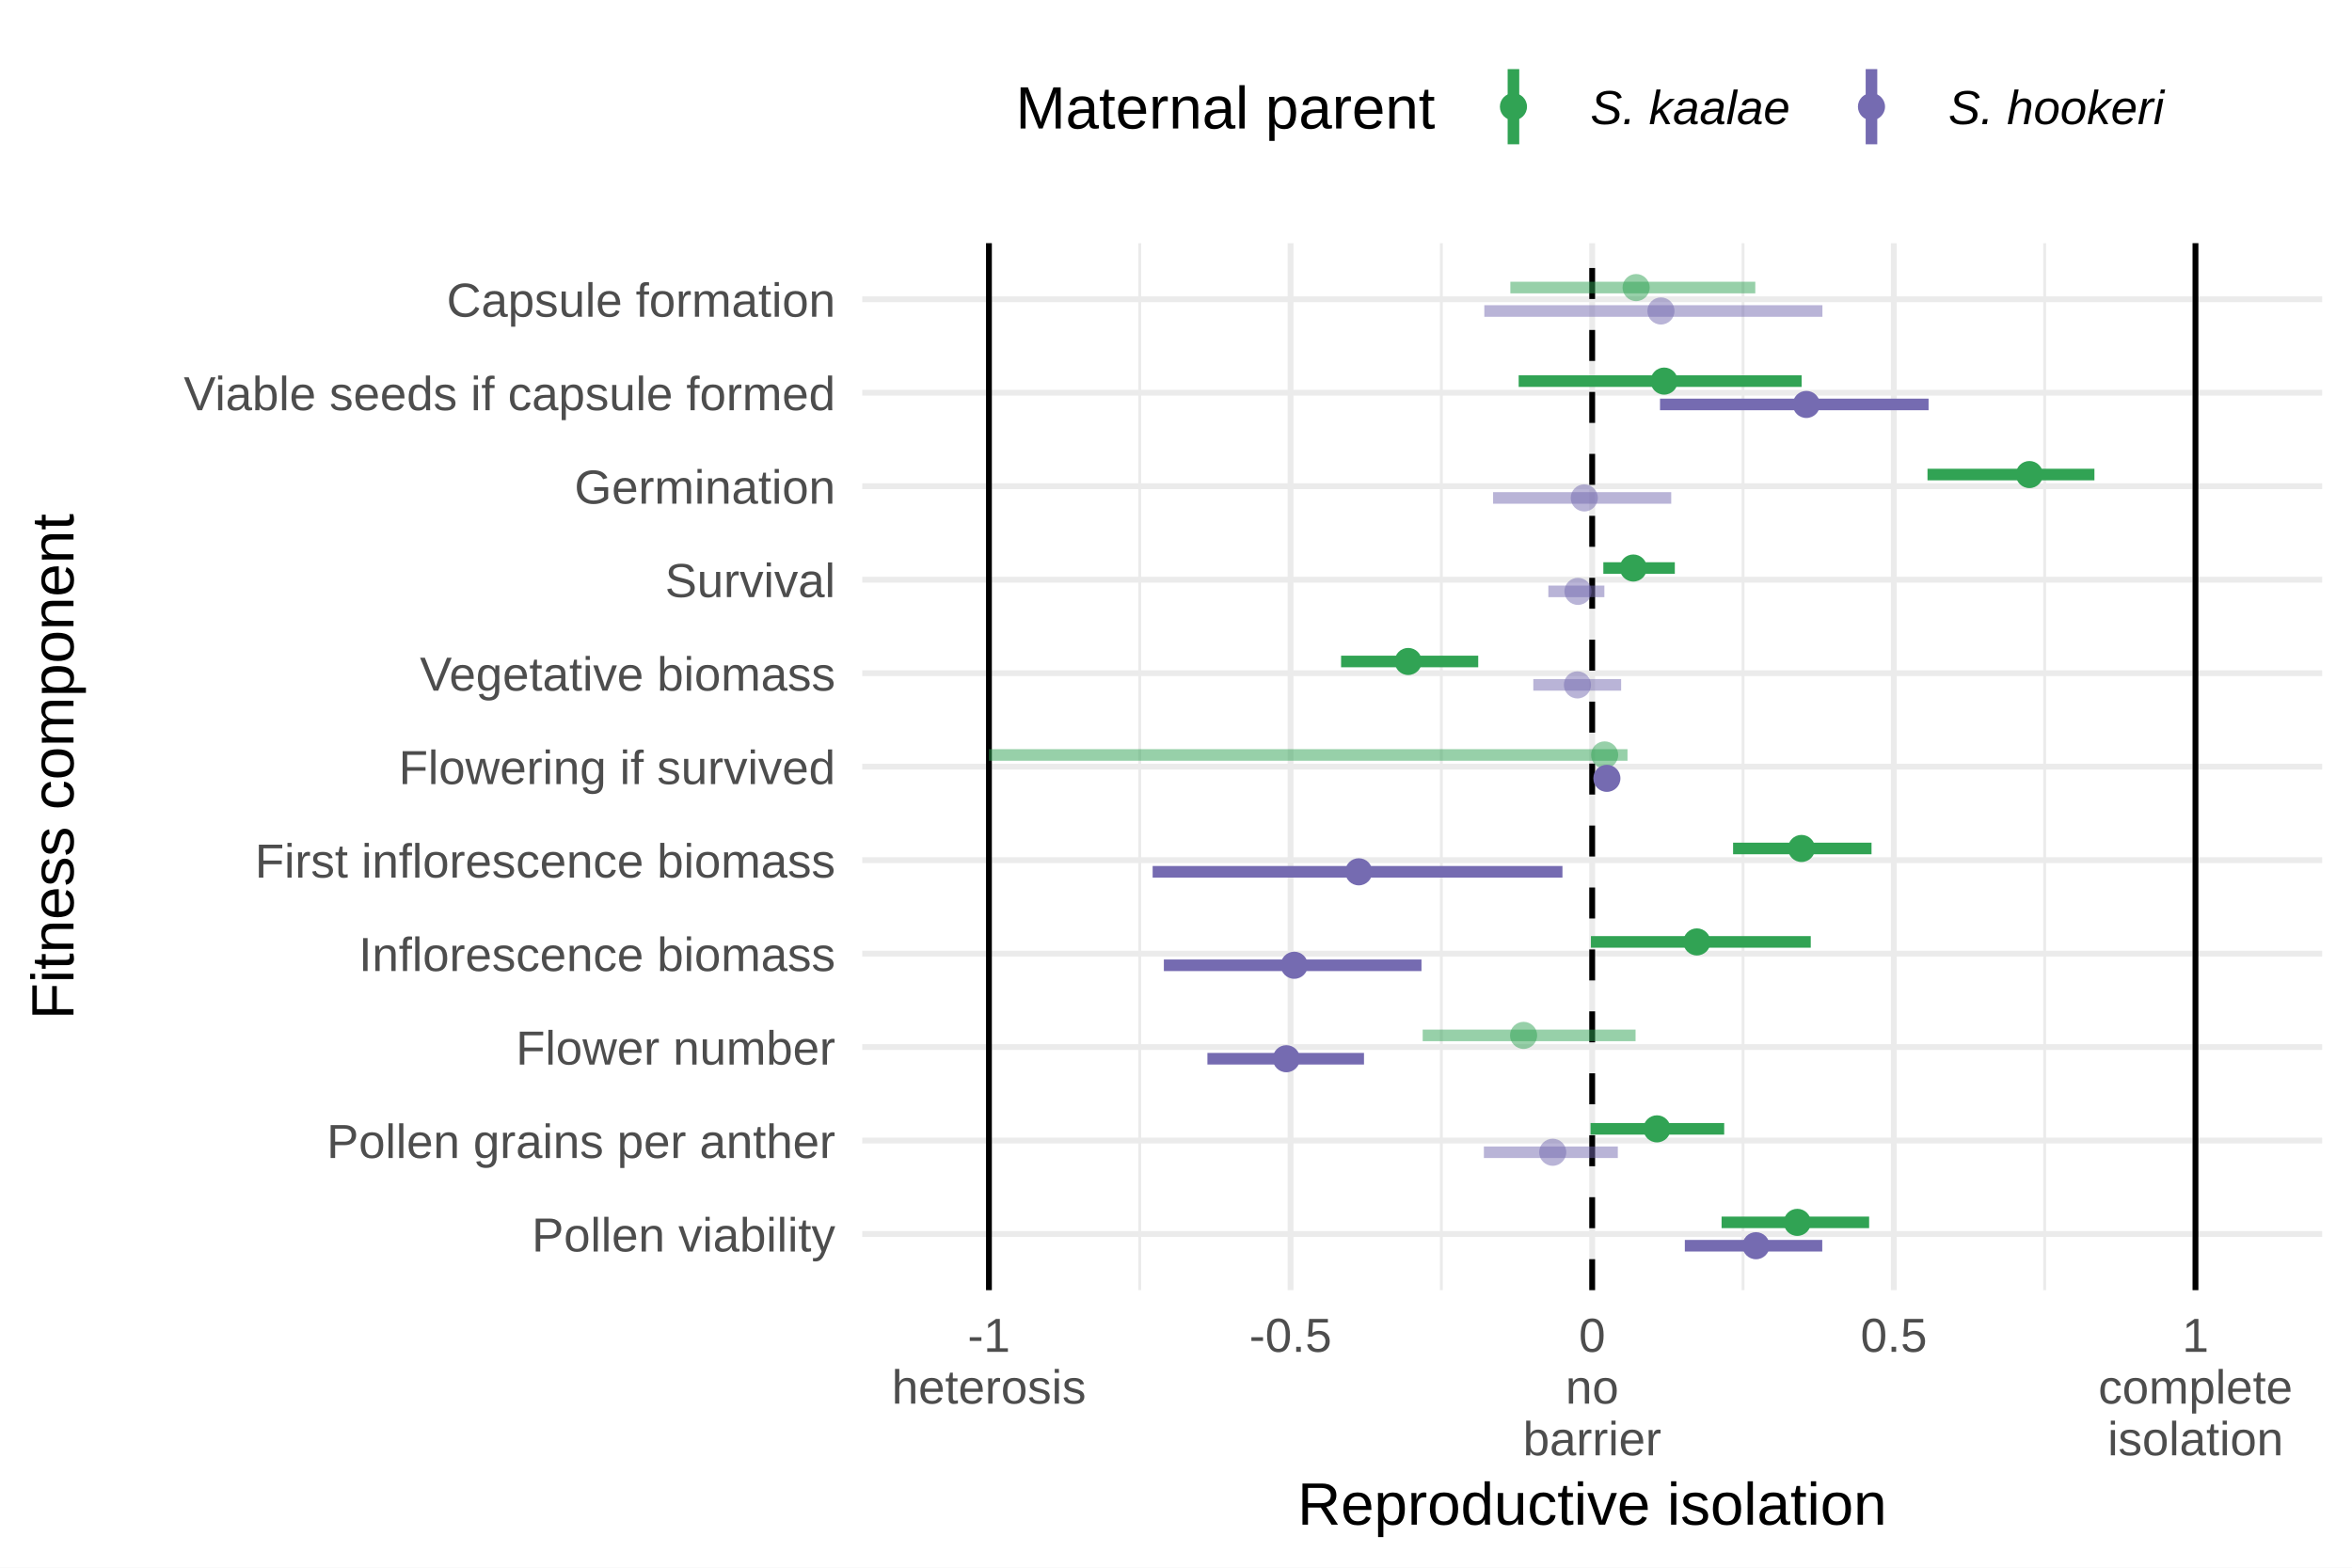
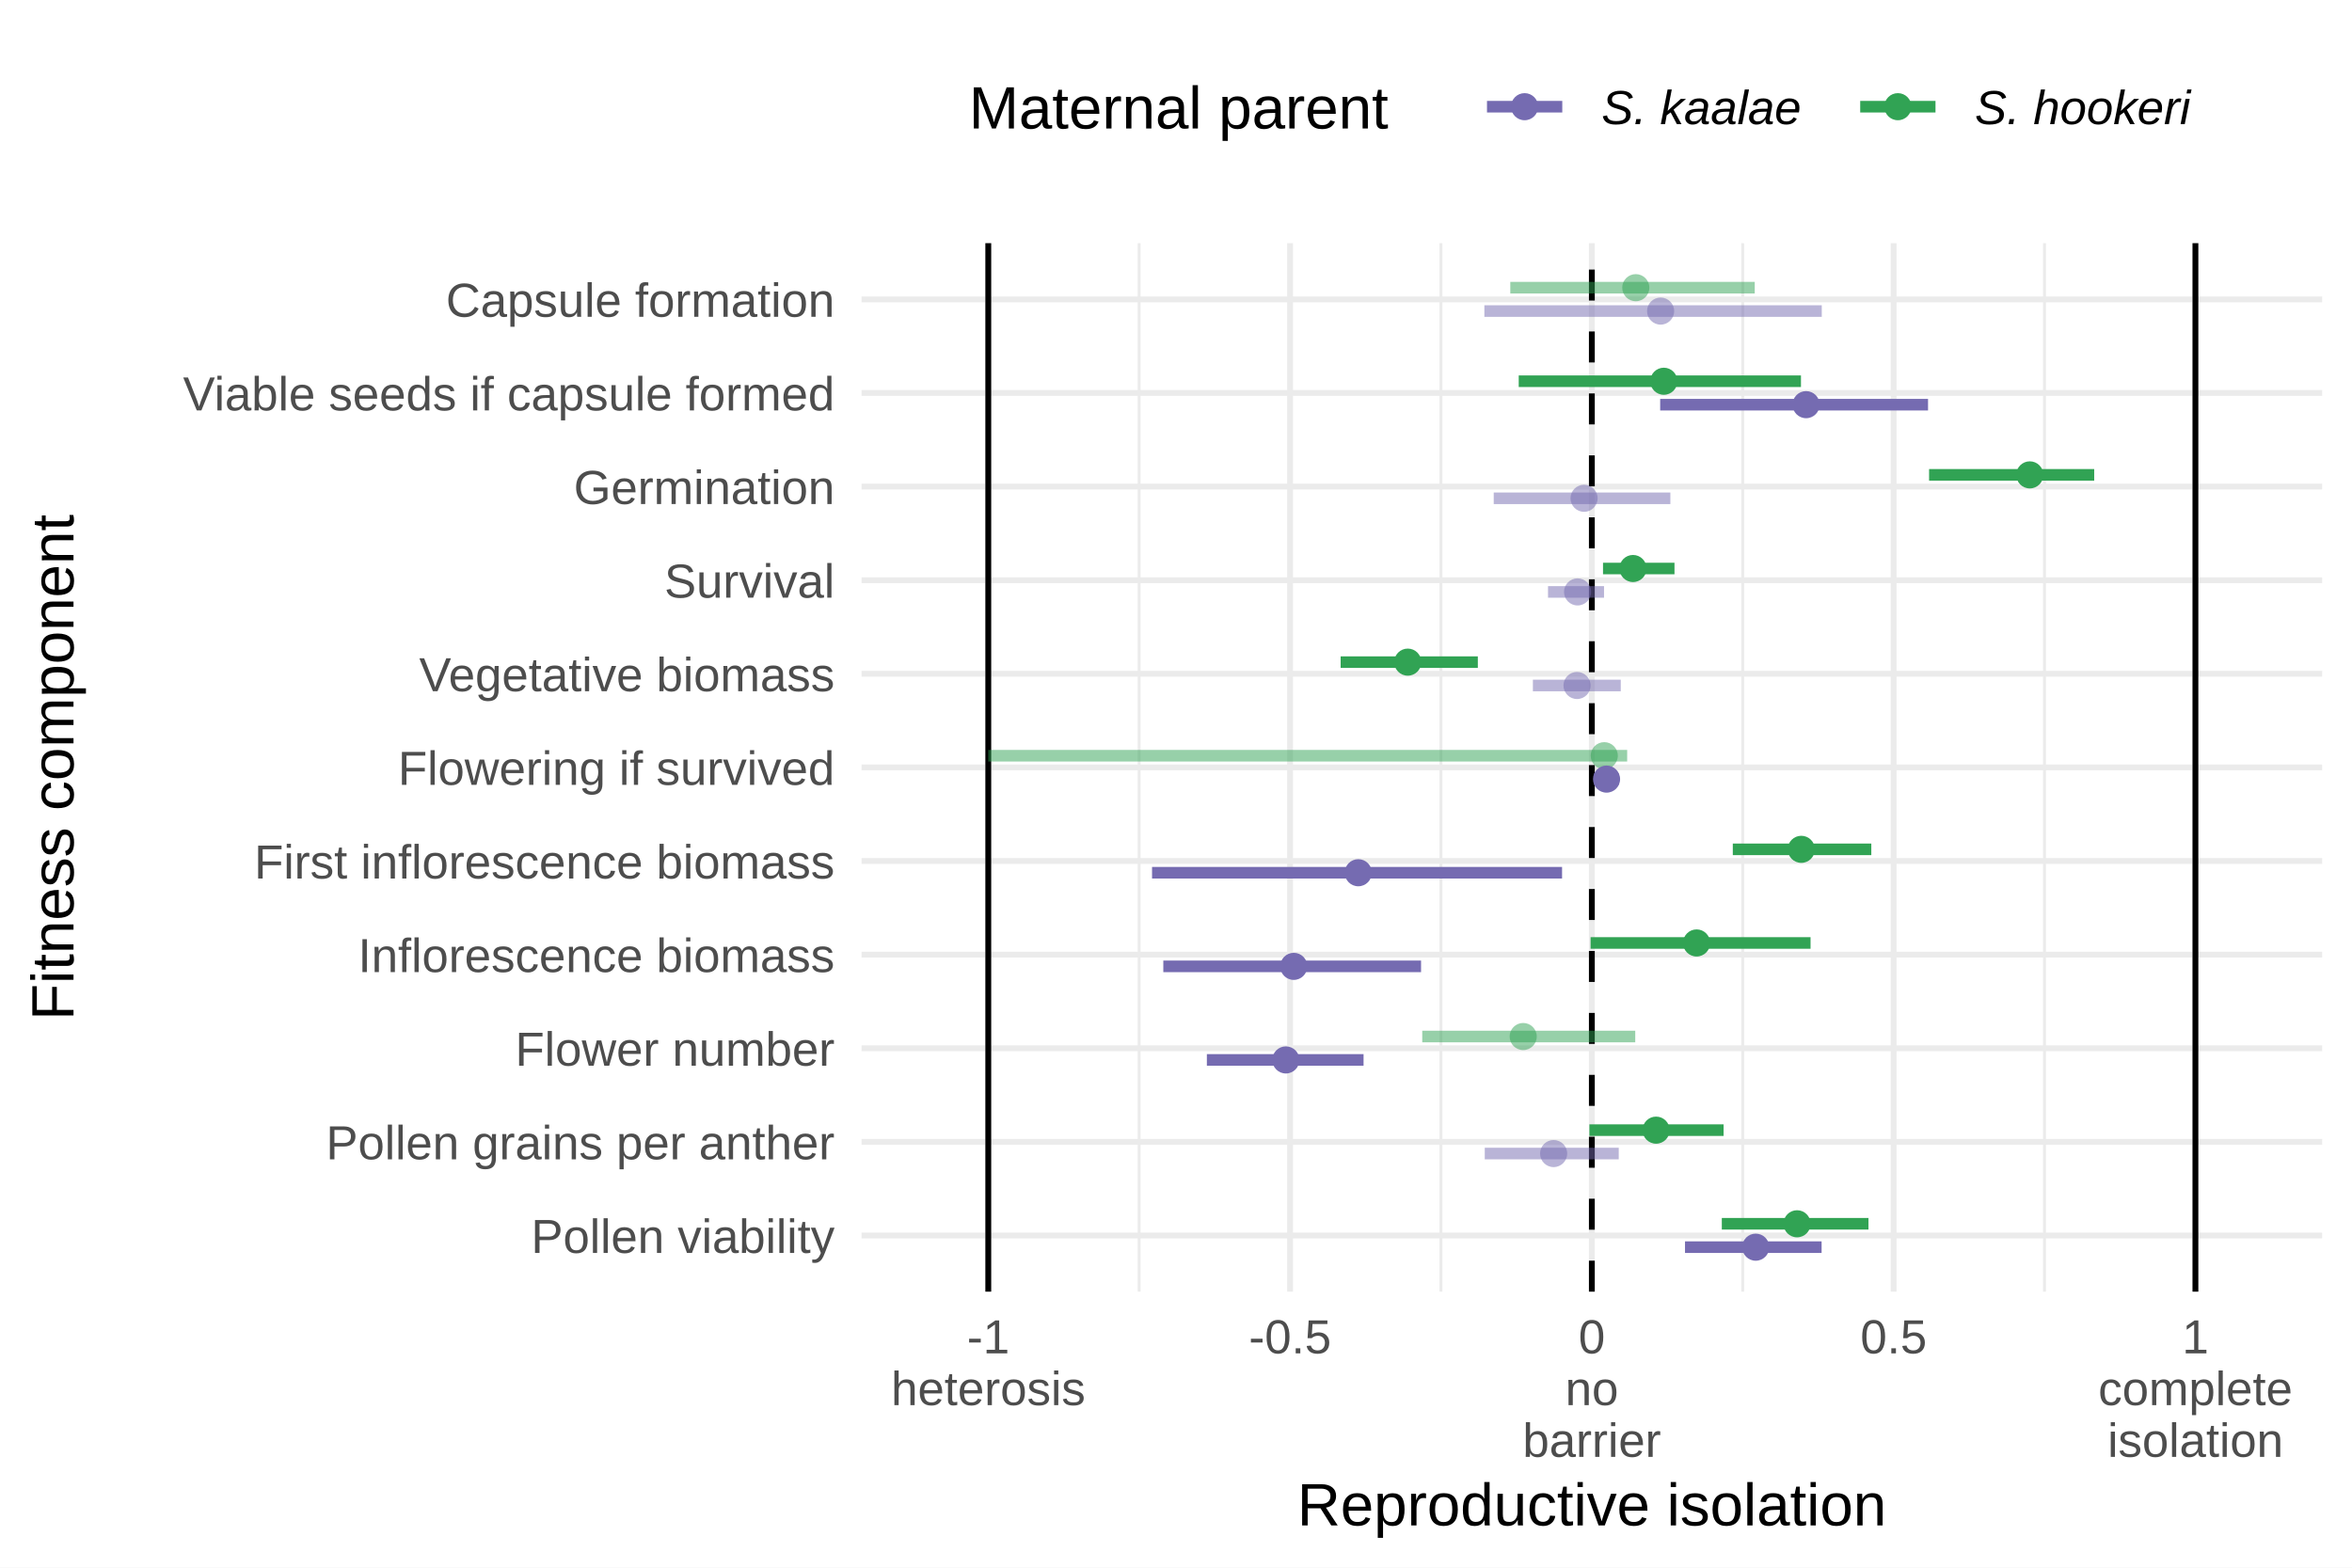
<svg xmlns="http://www.w3.org/2000/svg" class="svglite" width="432.00pt" height="288.00pt" viewBox="0 0 432.00 288.00">
  <defs>
    <style type="text/css">
    .svglite line, .svglite polyline, .svglite polygon, .svglite path, .svglite rect, .svglite circle {
      fill: none;
      stroke: #000000;
      stroke-linecap: round;
      stroke-linejoin: round;
      stroke-miterlimit: 10.00;
+     }
+     .svglite text {
+       white-space: pre;
    }
  </style>
  </defs>
  <rect width="100%" height="100%" style="stroke: none; fill: #FFFFFF;" />
  <defs>
    <clipPath id="cpMC4wMHw0MzIuMDB8MC4wMHwyODguMDA=">
      <rect x="0.00" y="0.00" width="432.00" height="288.00" />
    </clipPath>
  </defs>
  <g clip-path="url(#cpMC4wMHw0MzIuMDB8MC4wMHwyODguMDA=)">
</g>
  <defs>
-     <clipPath id="cpMTU4LjM3fDQyNi41Mnw0NC42OHwyMzcuMDE=">
-       <rect x="158.37" y="44.68" width="268.15" height="192.33" />
+     <clipPath id="cpMTU4LjI0fDQyNi41Mnw0NC42OHwyMzcuMjk=">
+       <rect x="158.24" y="44.68" width="268.28" height="192.61" />
    </clipPath>
  </defs>
-   <g clip-path="url(#cpMTU4LjM3fDQyNi41Mnw0NC42OHwyMzcuMDE=)">
-     <polyline points="209.34,237.01 209.34,44.68 " style="stroke-width: 0.53; stroke: #EBEBEB; stroke-linecap: butt;" />
-     <polyline points="264.74,237.01 264.74,44.68 " style="stroke-width: 0.53; stroke: #EBEBEB; stroke-linecap: butt;" />
-     <polyline points="320.15,237.01 320.15,44.68 " style="stroke-width: 0.53; stroke: #EBEBEB; stroke-linecap: butt;" />
-     <polyline points="375.55,237.01 375.55,44.68 " style="stroke-width: 0.53; stroke: #EBEBEB; stroke-linecap: butt;" />
-     <polyline points="158.37,226.70 426.52,226.70 " style="stroke-width: 1.07; stroke: #EBEBEB; stroke-linecap: butt;" />
-     <polyline points="158.37,209.53 426.52,209.53 " style="stroke-width: 1.07; stroke: #EBEBEB; stroke-linecap: butt;" />
-     <polyline points="158.37,192.36 426.52,192.36 " style="stroke-width: 1.07; stroke: #EBEBEB; stroke-linecap: butt;" />
-     <polyline points="158.37,175.19 426.52,175.19 " style="stroke-width: 1.07; stroke: #EBEBEB; stroke-linecap: butt;" />
-     <polyline points="158.37,158.01 426.52,158.01 " style="stroke-width: 1.07; stroke: #EBEBEB; stroke-linecap: butt;" />
-     <polyline points="158.37,140.84 426.52,140.84 " style="stroke-width: 1.07; stroke: #EBEBEB; stroke-linecap: butt;" />
-     <polyline points="158.37,123.67 426.52,123.67 " style="stroke-width: 1.07; stroke: #EBEBEB; stroke-linecap: butt;" />
-     <polyline points="158.37,106.50 426.52,106.50 " style="stroke-width: 1.07; stroke: #EBEBEB; stroke-linecap: butt;" />
-     <polyline points="158.37,89.32 426.52,89.32 " style="stroke-width: 1.07; stroke: #EBEBEB; stroke-linecap: butt;" />
-     <polyline points="158.37,72.15 426.52,72.15 " style="stroke-width: 1.07; stroke: #EBEBEB; stroke-linecap: butt;" />
-     <polyline points="158.37,54.98 426.52,54.98 " style="stroke-width: 1.07; stroke: #EBEBEB; stroke-linecap: butt;" />
-     <polyline points="181.64,237.01 181.64,44.68 " style="stroke-width: 1.07; stroke: #EBEBEB; stroke-linecap: butt;" />
-     <polyline points="237.04,237.01 237.04,44.68 " style="stroke-width: 1.07; stroke: #EBEBEB; stroke-linecap: butt;" />
-     <polyline points="292.44,237.01 292.44,44.68 " style="stroke-width: 1.07; stroke: #EBEBEB; stroke-linecap: butt;" />
-     <polyline points="347.85,237.01 347.85,44.68 " style="stroke-width: 1.07; stroke: #EBEBEB; stroke-linecap: butt;" />
-     <polyline points="403.25,237.01 403.25,44.68 " style="stroke-width: 1.07; stroke: #EBEBEB; stroke-linecap: butt;" />
-     <line x1="292.44" y1="237.01" x2="292.44" y2="44.68" style="stroke-width: 1.07; stroke-dasharray: 5.69,5.69; stroke-linecap: butt;" />
-     <line x1="181.64" y1="237.01" x2="181.64" y2="44.68" style="stroke-width: 1.07; stroke-linecap: butt;" />
-     <line x1="403.25" y1="237.01" x2="403.25" y2="44.68" style="stroke-width: 1.07; stroke-linecap: butt;" />
-     <line x1="277.41" y1="52.83" x2="322.40" y2="52.83" style="stroke-width: 2.13; stroke: #31A354; stroke-opacity: 0.50; stroke-linecap: butt;" />
-     <line x1="272.63" y1="57.13" x2="334.73" y2="57.13" style="stroke-width: 2.13; stroke: #756BB1; stroke-opacity: 0.50; stroke-linecap: butt;" />
-     <line x1="278.94" y1="70.01" x2="330.91" y2="70.01" style="stroke-width: 2.13; stroke: #31A354; stroke-linecap: butt;" />
-     <line x1="304.90" y1="74.30" x2="354.23" y2="74.30" style="stroke-width: 2.13; stroke: #756BB1; stroke-linecap: butt;" />
-     <line x1="354.03" y1="87.18" x2="384.69" y2="87.18" style="stroke-width: 2.13; stroke: #31A354; stroke-linecap: butt;" />
-     <line x1="274.24" y1="91.47" x2="306.96" y2="91.47" style="stroke-width: 2.13; stroke: #756BB1; stroke-opacity: 0.50; stroke-linecap: butt;" />
-     <line x1="294.49" y1="104.35" x2="307.62" y2="104.35" style="stroke-width: 2.13; stroke: #31A354; stroke-linecap: butt;" />
-     <line x1="284.39" y1="108.64" x2="294.68" y2="108.64" style="stroke-width: 2.13; stroke: #756BB1; stroke-opacity: 0.50; stroke-linecap: butt;" />
-     <line x1="246.32" y1="121.52" x2="271.51" y2="121.52" style="stroke-width: 2.13; stroke: #31A354; stroke-linecap: butt;" />
-     <line x1="281.63" y1="125.82" x2="297.76" y2="125.82" style="stroke-width: 2.13; stroke: #756BB1; stroke-opacity: 0.50; stroke-linecap: butt;" />
-     <line x1="181.64" y1="138.69" x2="298.93" y2="138.69" style="stroke-width: 2.13; stroke: #31A354; stroke-opacity: 0.50; stroke-linecap: butt;" />
-     <line x1="292.87" y1="142.99" x2="297.39" y2="142.99" style="stroke-width: 2.13; stroke: #756BB1; stroke-linecap: butt;" />
-     <line x1="318.32" y1="155.87" x2="343.75" y2="155.87" style="stroke-width: 2.13; stroke: #31A354; stroke-linecap: butt;" />
-     <line x1="211.71" y1="160.16" x2="286.98" y2="160.16" style="stroke-width: 2.13; stroke: #756BB1; stroke-linecap: butt;" />
-     <line x1="292.21" y1="173.04" x2="332.59" y2="173.04" style="stroke-width: 2.13; stroke: #31A354; stroke-linecap: butt;" />
-     <line x1="213.77" y1="177.33" x2="261.09" y2="177.33" style="stroke-width: 2.13; stroke: #756BB1; stroke-linecap: butt;" />
-     <line x1="261.31" y1="190.21" x2="300.41" y2="190.21" style="stroke-width: 2.13; stroke: #31A354; stroke-opacity: 0.50; stroke-linecap: butt;" />
-     <line x1="221.77" y1="194.50" x2="250.53" y2="194.50" style="stroke-width: 2.13; stroke: #756BB1; stroke-linecap: butt;" />
-     <line x1="292.14" y1="207.38" x2="316.69" y2="207.38" style="stroke-width: 2.13; stroke: #31A354; stroke-linecap: butt;" />
-     <line x1="272.55" y1="211.68" x2="297.15" y2="211.68" style="stroke-width: 2.13; stroke: #756BB1; stroke-opacity: 0.50; stroke-linecap: butt;" />
-     <line x1="316.21" y1="224.56" x2="343.31" y2="224.56" style="stroke-width: 2.13; stroke: #31A354; stroke-linecap: butt;" />
-     <line x1="309.46" y1="228.85" x2="334.70" y2="228.85" style="stroke-width: 2.13; stroke: #756BB1; stroke-linecap: butt;" />
-     <circle cx="300.51" cy="52.83" r="2.49" style="stroke-width: 0.71; stroke: none; fill: #31A354; fill-opacity: 0.50;" />
-     <circle cx="305.07" cy="57.13" r="2.49" style="stroke-width: 0.71; stroke: none; fill: #756BB1; fill-opacity: 0.50;" />
-     <circle cx="305.66" cy="70.01" r="2.49" style="stroke-width: 0.71; stroke: none; fill: #31A354;" />
-     <circle cx="331.78" cy="74.30" r="2.49" style="stroke-width: 0.71; stroke: none; fill: #756BB1;" />
-     <circle cx="372.75" cy="87.18" r="2.49" style="stroke-width: 0.71; stroke: none; fill: #31A354;" />
-     <circle cx="290.99" cy="91.47" r="2.49" style="stroke-width: 0.71; stroke: none; fill: #756BB1; fill-opacity: 0.50;" />
-     <circle cx="300.00" cy="104.35" r="2.49" style="stroke-width: 0.71; stroke: none; fill: #31A354;" />
-     <circle cx="289.83" cy="108.64" r="2.49" style="stroke-width: 0.71; stroke: none; fill: #756BB1; fill-opacity: 0.50;" />
-     <circle cx="258.65" cy="121.52" r="2.49" style="stroke-width: 0.71; stroke: none; fill: #31A354;" />
-     <circle cx="289.73" cy="125.82" r="2.49" style="stroke-width: 0.71; stroke: none; fill: #756BB1; fill-opacity: 0.50;" />
-     <circle cx="294.73" cy="138.69" r="2.49" style="stroke-width: 0.71; stroke: none; fill: #31A354; fill-opacity: 0.50;" />
-     <circle cx="295.14" cy="142.99" r="2.49" style="stroke-width: 0.71; stroke: none; fill: #756BB1;" />
-     <circle cx="330.89" cy="155.87" r="2.49" style="stroke-width: 0.71; stroke: none; fill: #31A354;" />
-     <circle cx="249.57" cy="160.16" r="2.49" style="stroke-width: 0.71; stroke: none; fill: #756BB1;" />
-     <circle cx="311.67" cy="173.04" r="2.49" style="stroke-width: 0.71; stroke: none; fill: #31A354;" />
-     <circle cx="237.72" cy="177.33" r="2.49" style="stroke-width: 0.71; stroke: none; fill: #756BB1;" />
-     <circle cx="279.84" cy="190.21" r="2.49" style="stroke-width: 0.71; stroke: none; fill: #31A354; fill-opacity: 0.50;" />
-     <circle cx="236.27" cy="194.50" r="2.49" style="stroke-width: 0.71; stroke: none; fill: #756BB1;" />
-     <circle cx="304.34" cy="207.38" r="2.49" style="stroke-width: 0.71; stroke: none; fill: #31A354;" />
-     <circle cx="285.19" cy="211.68" r="2.49" style="stroke-width: 0.71; stroke: none; fill: #756BB1; fill-opacity: 0.50;" />
-     <circle cx="330.12" cy="224.56" r="2.49" style="stroke-width: 0.71; stroke: none; fill: #31A354;" />
-     <circle cx="322.53" cy="228.85" r="2.49" style="stroke-width: 0.71; stroke: none; fill: #756BB1;" />
+   <g clip-path="url(#cpMTU4LjI0fDQyNi41Mnw0NC42OHwyMzcuMjk=)">
+     <polyline points="209.23,237.29 209.23,44.68 " style="stroke-width: 0.53; stroke: #EBEBEB; stroke-linecap: butt;" />
+     <polyline points="264.66,237.29 264.66,44.68 " style="stroke-width: 0.53; stroke: #EBEBEB; stroke-linecap: butt;" />
+     <polyline points="320.09,237.29 320.09,44.68 " style="stroke-width: 0.53; stroke: #EBEBEB; stroke-linecap: butt;" />
+     <polyline points="375.52,237.29 375.52,44.68 " style="stroke-width: 0.53; stroke: #EBEBEB; stroke-linecap: butt;" />
+     <polyline points="158.24,226.97 426.52,226.97 " style="stroke-width: 1.07; stroke: #EBEBEB; stroke-linecap: butt;" />
+     <polyline points="158.24,209.77 426.52,209.77 " style="stroke-width: 1.07; stroke: #EBEBEB; stroke-linecap: butt;" />
+     <polyline points="158.24,192.57 426.52,192.57 " style="stroke-width: 1.07; stroke: #EBEBEB; stroke-linecap: butt;" />
+     <polyline points="158.24,175.38 426.52,175.38 " style="stroke-width: 1.07; stroke: #EBEBEB; stroke-linecap: butt;" />
+     <polyline points="158.24,158.18 426.52,158.18 " style="stroke-width: 1.07; stroke: #EBEBEB; stroke-linecap: butt;" />
+     <polyline points="158.24,140.98 426.52,140.98 " style="stroke-width: 1.07; stroke: #EBEBEB; stroke-linecap: butt;" />
+     <polyline points="158.24,123.78 426.52,123.78 " style="stroke-width: 1.07; stroke: #EBEBEB; stroke-linecap: butt;" />
+     <polyline points="158.24,106.59 426.52,106.59 " style="stroke-width: 1.07; stroke: #EBEBEB; stroke-linecap: butt;" />
+     <polyline points="158.24,89.39 426.52,89.39 " style="stroke-width: 1.07; stroke: #EBEBEB; stroke-linecap: butt;" />
+     <polyline points="158.24,72.19 426.52,72.19 " style="stroke-width: 1.07; stroke: #EBEBEB; stroke-linecap: butt;" />
+     <polyline points="158.24,55.00 426.52,55.00 " style="stroke-width: 1.07; stroke: #EBEBEB; stroke-linecap: butt;" />
+     <polyline points="181.52,237.29 181.52,44.68 " style="stroke-width: 1.07; stroke: #EBEBEB; stroke-linecap: butt;" />
+     <polyline points="236.95,237.29 236.95,44.68 " style="stroke-width: 1.07; stroke: #EBEBEB; stroke-linecap: butt;" />
+     <polyline points="292.38,237.29 292.38,44.68 " style="stroke-width: 1.07; stroke: #EBEBEB; stroke-linecap: butt;" />
+     <polyline points="347.81,237.29 347.81,44.68 " style="stroke-width: 1.07; stroke: #EBEBEB; stroke-linecap: butt;" />
+     <polyline points="403.24,237.29 403.24,44.68 " style="stroke-width: 1.07; stroke: #EBEBEB; stroke-linecap: butt;" />
+     <line x1="292.38" y1="237.29" x2="292.38" y2="44.68" style="stroke-width: 1.07; stroke-dasharray: 5.69,5.69; stroke-linecap: butt;" />
+     <line x1="181.52" y1="237.29" x2="181.52" y2="44.68" style="stroke-width: 1.07; stroke-linecap: butt;" />
+     <line x1="403.24" y1="237.29" x2="403.24" y2="44.68" style="stroke-width: 1.07; stroke-linecap: butt;" />
+     <line x1="277.40" y1="52.85" x2="322.30" y2="52.85" style="stroke-width: 2.13; stroke: #31A354; stroke-opacity: 0.50; stroke-linecap: butt;" />
+     <line x1="272.64" y1="57.15" x2="334.61" y2="57.15" style="stroke-width: 2.13; stroke: #756BB1; stroke-opacity: 0.50; stroke-linecap: butt;" />
+     <line x1="278.95" y1="70.04" x2="330.79" y2="70.04" style="stroke-width: 2.13; stroke: #31A354; stroke-linecap: butt;" />
+     <line x1="304.93" y1="74.34" x2="354.13" y2="74.34" style="stroke-width: 2.13; stroke: #756BB1; stroke-linecap: butt;" />
+     <line x1="354.32" y1="87.24" x2="384.65" y2="87.24" style="stroke-width: 2.13; stroke: #31A354; stroke-linecap: butt;" />
+     <line x1="274.36" y1="91.54" x2="306.80" y2="91.54" style="stroke-width: 2.13; stroke: #756BB1; stroke-opacity: 0.50; stroke-linecap: butt;" />
+     <line x1="294.43" y1="104.44" x2="307.56" y2="104.44" style="stroke-width: 2.13; stroke: #31A354; stroke-linecap: butt;" />
+     <line x1="284.33" y1="108.74" x2="294.62" y2="108.74" style="stroke-width: 2.13; stroke: #756BB1; stroke-opacity: 0.50; stroke-linecap: butt;" />
+     <line x1="246.24" y1="121.64" x2="271.44" y2="121.64" style="stroke-width: 2.13; stroke: #31A354; stroke-linecap: butt;" />
+     <line x1="281.55" y1="125.93" x2="297.69" y2="125.93" style="stroke-width: 2.13; stroke: #756BB1; stroke-opacity: 0.50; stroke-linecap: butt;" />
+     <line x1="181.52" y1="138.83" x2="298.87" y2="138.83" style="stroke-width: 2.13; stroke: #31A354; stroke-opacity: 0.50; stroke-linecap: butt;" />
+     <line x1="292.80" y1="143.13" x2="297.32" y2="143.13" style="stroke-width: 2.13; stroke: #756BB1; stroke-linecap: butt;" />
+     <line x1="318.27" y1="156.03" x2="343.71" y2="156.03" style="stroke-width: 2.13; stroke: #31A354; stroke-linecap: butt;" />
+     <line x1="211.60" y1="160.33" x2="286.91" y2="160.33" style="stroke-width: 2.13; stroke: #756BB1; stroke-linecap: butt;" />
+     <line x1="292.15" y1="173.23" x2="332.55" y2="173.23" style="stroke-width: 2.13; stroke: #31A354; stroke-linecap: butt;" />
+     <line x1="213.67" y1="177.53" x2="261.01" y2="177.53" style="stroke-width: 2.13; stroke: #756BB1; stroke-linecap: butt;" />
+     <line x1="261.23" y1="190.42" x2="300.35" y2="190.42" style="stroke-width: 2.13; stroke: #31A354; stroke-opacity: 0.50; stroke-linecap: butt;" />
+     <line x1="221.67" y1="194.72" x2="250.45" y2="194.72" style="stroke-width: 2.13; stroke: #756BB1; stroke-linecap: butt;" />
+     <line x1="291.93" y1="207.62" x2="316.58" y2="207.62" style="stroke-width: 2.13; stroke: #31A354; stroke-linecap: butt;" />
+     <line x1="272.71" y1="211.92" x2="297.32" y2="211.92" style="stroke-width: 2.13; stroke: #756BB1; stroke-opacity: 0.50; stroke-linecap: butt;" />
+     <line x1="316.25" y1="224.82" x2="343.19" y2="224.82" style="stroke-width: 2.13; stroke: #31A354; stroke-linecap: butt;" />
+     <line x1="309.49" y1="229.12" x2="334.58" y2="229.12" style="stroke-width: 2.13; stroke: #756BB1; stroke-linecap: butt;" />
+     <circle cx="300.45" cy="52.85" r="2.49" style="stroke-width: 0.71; stroke: none; fill: #31A354; fill-opacity: 0.50;" />
+     <circle cx="305.01" cy="57.15" r="2.49" style="stroke-width: 0.71; stroke: none; fill: #756BB1; fill-opacity: 0.50;" />
+     <circle cx="305.60" cy="70.04" r="2.49" style="stroke-width: 0.71; stroke: none; fill: #31A354;" />
+     <circle cx="331.73" cy="74.34" r="2.49" style="stroke-width: 0.71; stroke: none; fill: #756BB1;" />
+     <circle cx="372.82" cy="87.24" r="2.49" style="stroke-width: 0.71; stroke: none; fill: #31A354;" />
+     <circle cx="290.95" cy="91.54" r="2.49" style="stroke-width: 0.71; stroke: none; fill: #756BB1; fill-opacity: 0.50;" />
+     <circle cx="299.94" cy="104.44" r="2.49" style="stroke-width: 0.71; stroke: none; fill: #31A354;" />
+     <circle cx="289.76" cy="108.74" r="2.49" style="stroke-width: 0.71; stroke: none; fill: #756BB1; fill-opacity: 0.50;" />
+     <circle cx="258.57" cy="121.64" r="2.49" style="stroke-width: 0.71; stroke: none; fill: #31A354;" />
+     <circle cx="289.66" cy="125.93" r="2.49" style="stroke-width: 0.71; stroke: none; fill: #756BB1; fill-opacity: 0.50;" />
+     <circle cx="294.66" cy="138.83" r="2.49" style="stroke-width: 0.71; stroke: none; fill: #31A354; fill-opacity: 0.50;" />
+     <circle cx="295.08" cy="143.13" r="2.49" style="stroke-width: 0.71; stroke: none; fill: #756BB1;" />
+     <circle cx="330.85" cy="156.03" r="2.49" style="stroke-width: 0.71; stroke: none; fill: #31A354;" />
+     <circle cx="249.48" cy="160.33" r="2.49" style="stroke-width: 0.71; stroke: none; fill: #756BB1;" />
+     <circle cx="311.62" cy="173.23" r="2.49" style="stroke-width: 0.71; stroke: none; fill: #31A354;" />
+     <circle cx="237.63" cy="177.53" r="2.49" style="stroke-width: 0.71; stroke: none; fill: #756BB1;" />
+     <circle cx="279.77" cy="190.42" r="2.49" style="stroke-width: 0.71; stroke: none; fill: #31A354; fill-opacity: 0.50;" />
+     <circle cx="236.18" cy="194.72" r="2.49" style="stroke-width: 0.71; stroke: none; fill: #756BB1;" />
+     <circle cx="304.18" cy="207.62" r="2.49" style="stroke-width: 0.71; stroke: none; fill: #31A354;" />
+     <circle cx="285.36" cy="211.92" r="2.49" style="stroke-width: 0.71; stroke: none; fill: #756BB1; fill-opacity: 0.50;" />
+     <circle cx="330.07" cy="224.82" r="2.49" style="stroke-width: 0.71; stroke: none; fill: #31A354;" />
+     <circle cx="322.48" cy="229.12" r="2.49" style="stroke-width: 0.71; stroke: none; fill: #756BB1;" />
  </g>
  <g clip-path="url(#cpMC4wMHw0MzIuMDB8MC4wMHwyODguMDA=)">
-     <text x="153.44" y="229.91" text-anchor="end" style="font-size: 8.80px; fill: #4D4D4D; font-family: Arial;">Pollen viability</text>
-     <text x="153.44" y="212.74" text-anchor="end" style="font-size: 8.80px; fill: #4D4D4D; font-family: Arial;">Pollen grains per anther</text>
-     <text x="153.44" y="195.57" text-anchor="end" style="font-size: 8.80px; fill: #4D4D4D; font-family: Arial;">Flower number</text>
-     <text x="153.44" y="178.39" text-anchor="end" style="font-size: 8.80px; fill: #4D4D4D; font-family: Arial;">Inflorescence biomass</text>
-     <text x="153.44" y="161.22" text-anchor="end" style="font-size: 8.80px; fill: #4D4D4D; font-family: Arial;">First inflorescence biomass</text>
-     <text x="153.44" y="144.05" text-anchor="end" style="font-size: 8.80px; fill: #4D4D4D; font-family: Arial;">Flowering if survived</text>
-     <text x="153.44" y="126.88" text-anchor="end" style="font-size: 8.80px; fill: #4D4D4D; font-family: Arial;">Vegetative biomass</text>
-     <text x="153.44" y="109.70" text-anchor="end" style="font-size: 8.80px; fill: #4D4D4D; font-family: Arial;">Survival</text>
-     <text x="153.44" y="92.53" text-anchor="end" style="font-size: 8.80px; fill: #4D4D4D; font-family: Arial;">Germination</text>
-     <text x="153.44" y="75.36" text-anchor="end" style="font-size: 8.80px; fill: #4D4D4D; font-family: Arial;">Viable seeds if capsule formed</text>
-     <text x="153.44" y="58.19" text-anchor="end" style="font-size: 8.80px; fill: #4D4D4D; font-family: Arial;">Capsule formation</text>
-     <text x="181.64" y="248.35" text-anchor="middle" style="font-size: 8.80px; fill: #4D4D4D; font-family: Arial;">-1</text>
-     <text x="181.64" y="257.86" text-anchor="middle" style="font-size: 8.80px; fill: #4D4D4D; font-family: Arial;">heterosis</text>
-     <text x="237.04" y="248.35" text-anchor="middle" style="font-size: 8.80px; fill: #4D4D4D; font-family: Arial;">-0.5</text>
-     <text x="292.44" y="248.35" text-anchor="middle" style="font-size: 8.80px; fill: #4D4D4D; font-family: Arial;">0</text>
-     <text x="292.44" y="257.86" text-anchor="middle" style="font-size: 8.80px; fill: #4D4D4D; font-family: Arial;">no</text>
-     <text x="292.44" y="267.36" text-anchor="middle" style="font-size: 8.80px; fill: #4D4D4D; font-family: Arial;">barrier</text>
-     <text x="347.85" y="248.35" text-anchor="middle" style="font-size: 8.80px; fill: #4D4D4D; font-family: Arial;">0.5</text>
-     <text x="403.25" y="248.35" text-anchor="middle" style="font-size: 8.80px; fill: #4D4D4D; font-family: Arial;">1</text>
-     <text x="403.25" y="257.86" text-anchor="middle" style="font-size: 8.80px; fill: #4D4D4D; font-family: Arial;">complete</text>
-     <text x="403.25" y="267.36" text-anchor="middle" style="font-size: 8.80px; fill: #4D4D4D; font-family: Arial;">isolation</text>
-     <text x="292.44" y="280.10" text-anchor="middle" style="font-size: 11.00px; font-family: Arial;">Reproductive isolation</text>
-     <text transform="translate(13.50,140.84) rotate(-90)" text-anchor="middle" style="font-size: 11.00px; font-family: Arial;">Fitness component</text>
-     <text x="186.55" y="23.61" style="font-size: 11.00px; font-family: Arial;">Maternal parent</text>
-     <line x1="277.98" y1="26.51" x2="277.98" y2="12.69" style="stroke-width: 2.13; stroke: #31A354; stroke-linecap: butt;" />
-     <circle cx="277.98" cy="19.60" r="2.49" style="stroke-width: 0.71; stroke: none; fill: #31A354;" />
-     <line x1="343.74" y1="26.51" x2="343.74" y2="12.69" style="stroke-width: 2.13; stroke: #756BB1; stroke-linecap: butt;" />
-     <circle cx="343.74" cy="19.60" r="2.49" style="stroke-width: 0.71; stroke: none; fill: #756BB1;" />
-     <text x="292.10" y="22.81" style="font-size: 8.80px; font-style: italic; font-family: Arial;">S. kaalae</text>
-     <text x="357.86" y="22.81" style="font-size: 8.80px; font-style: italic; font-family: Arial;">S. hookeri</text>
+     <text x="153.31" y="230.18" text-anchor="end" style="font-size: 8.80px;fill: #4D4D4D; font-family: &quot;Arial&quot;;">Pollen viability</text>
+     <text x="153.31" y="212.98" text-anchor="end" style="font-size: 8.80px;fill: #4D4D4D; font-family: &quot;Arial&quot;;">Pollen grains per anther</text>
+     <text x="153.31" y="195.78" text-anchor="end" style="font-size: 8.80px;fill: #4D4D4D; font-family: &quot;Arial&quot;;">Flower number</text>
+     <text x="153.31" y="178.58" text-anchor="end" style="font-size: 8.80px;fill: #4D4D4D; font-family: &quot;Arial&quot;;">Inflorescence biomass</text>
+     <text x="153.31" y="161.39" text-anchor="end" style="font-size: 8.80px;fill: #4D4D4D; font-family: &quot;Arial&quot;;">First inflorescence biomass</text>
+     <text x="153.31" y="144.19" text-anchor="end" style="font-size: 8.80px;fill: #4D4D4D; font-family: &quot;Arial&quot;;">Flowering if survived</text>
+     <text x="153.31" y="126.99" text-anchor="end" style="font-size: 8.80px;fill: #4D4D4D; font-family: &quot;Arial&quot;;">Vegetative biomass</text>
+     <text x="153.31" y="109.80" text-anchor="end" style="font-size: 8.80px;fill: #4D4D4D; font-family: &quot;Arial&quot;;">Survival</text>
+     <text x="153.31" y="92.60" text-anchor="end" style="font-size: 8.80px;fill: #4D4D4D; font-family: &quot;Arial&quot;;">Germination</text>
+     <text x="153.31" y="75.40" text-anchor="end" style="font-size: 8.80px;fill: #4D4D4D; font-family: &quot;Arial&quot;;">Viable seeds if capsule formed</text>
+     <text x="153.31" y="58.20" text-anchor="end" style="font-size: 8.80px;fill: #4D4D4D; font-family: &quot;Arial&quot;;">Capsule formation</text>
+     <text x="181.52" y="248.63" text-anchor="middle" style="font-size: 8.80px;fill: #4D4D4D; font-family: &quot;Arial&quot;;">-1</text>
+     <text x="181.52" y="258.14" text-anchor="middle" style="font-size: 8.80px;fill: #4D4D4D; font-family: &quot;Arial&quot;;">heterosis</text>
+     <text x="236.95" y="248.63" text-anchor="middle" style="font-size: 8.80px;fill: #4D4D4D; font-family: &quot;Arial&quot;;">-0.5</text>
+     <text x="292.38" y="248.63" text-anchor="middle" style="font-size: 8.80px;fill: #4D4D4D; font-family: &quot;Arial&quot;;">0</text>
+     <text x="292.38" y="258.14" text-anchor="middle" style="font-size: 8.80px;fill: #4D4D4D; font-family: &quot;Arial&quot;;">no</text>
+     <text x="292.38" y="267.64" text-anchor="middle" style="font-size: 8.80px;fill: #4D4D4D; font-family: &quot;Arial&quot;;">barrier</text>
+     <text x="347.81" y="248.63" text-anchor="middle" style="font-size: 8.80px;fill: #4D4D4D; font-family: &quot;Arial&quot;;">0.5</text>
+     <text x="403.24" y="248.63" text-anchor="middle" style="font-size: 8.80px;fill: #4D4D4D; font-family: &quot;Arial&quot;;">1</text>
+     <text x="403.24" y="258.14" text-anchor="middle" style="font-size: 8.80px;fill: #4D4D4D; font-family: &quot;Arial&quot;;">complete</text>
+     <text x="403.24" y="267.64" text-anchor="middle" style="font-size: 8.80px;fill: #4D4D4D; font-family: &quot;Arial&quot;;">isolation</text>
+     <text x="292.38" y="280.23" text-anchor="middle" style="font-size: 11.00px; font-family: &quot;Arial&quot;;">Reproductive isolation</text>
+     <text transform="translate(13.50,140.98) rotate(-90)" text-anchor="middle" style="font-size: 11.00px; font-family: &quot;Arial&quot;;">Fitness component</text>
+     <text x="177.96" y="23.61" style="font-size: 11.00px; font-family: &quot;Arial&quot;;">Maternal parent</text>
+     <line x1="273.12" y1="19.60" x2="286.95" y2="19.60" style="stroke-width: 2.13; stroke: #756BB1; stroke-linecap: butt;" />
+     <circle cx="280.03" cy="19.60" r="2.49" style="stroke-width: 0.71; stroke: none; fill: #756BB1;" />
+     <line x1="341.67" y1="19.60" x2="355.50" y2="19.60" style="stroke-width: 2.13; stroke: #31A354; stroke-linecap: butt;" />
+     <circle cx="348.59" cy="19.60" r="2.49" style="stroke-width: 0.71; stroke: none; fill: #31A354;" />
+     <text x="294.15" y="22.81" style="font-size: 8.80px; font-style: italic; font-family: &quot;Arial&quot;;">S. kaalae</text>
+     <text x="362.71" y="22.81" style="font-size: 8.80px; font-style: italic; font-family: &quot;Arial&quot;;">S. hookeri</text>
  </g>
</svg>
